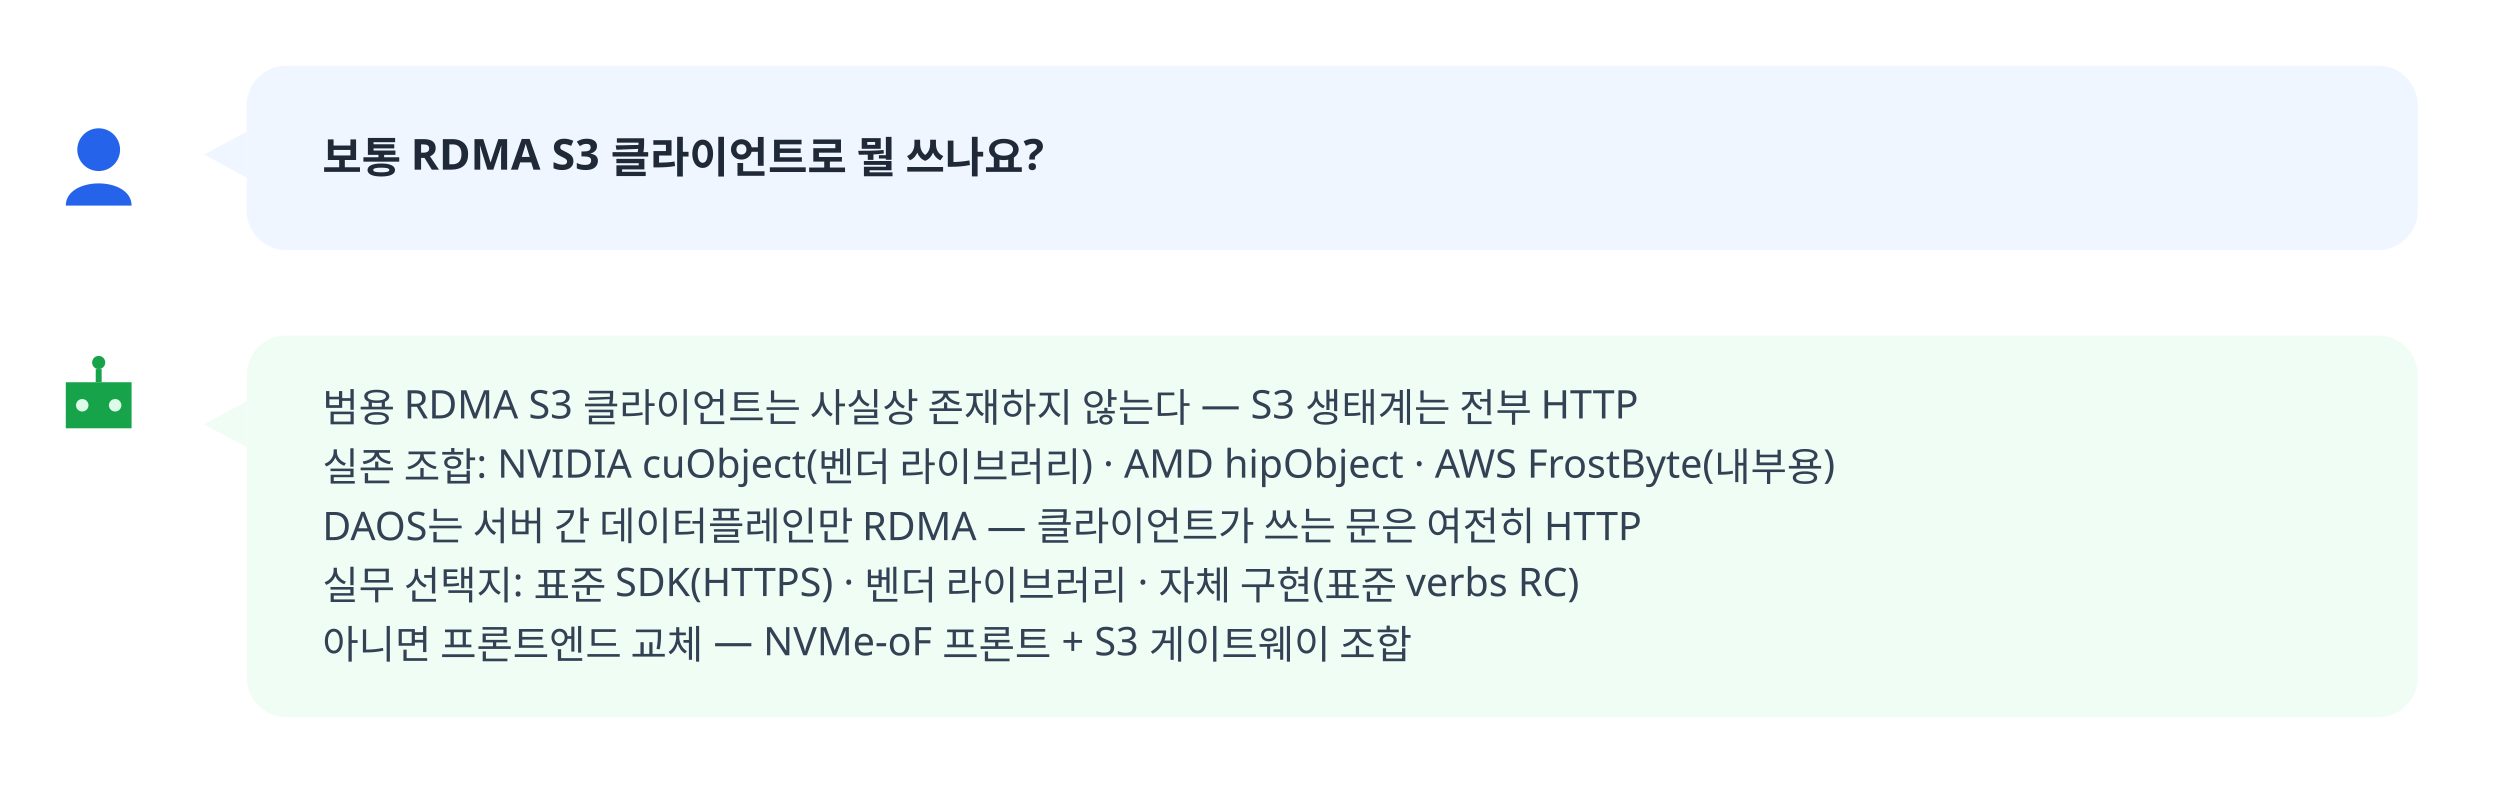
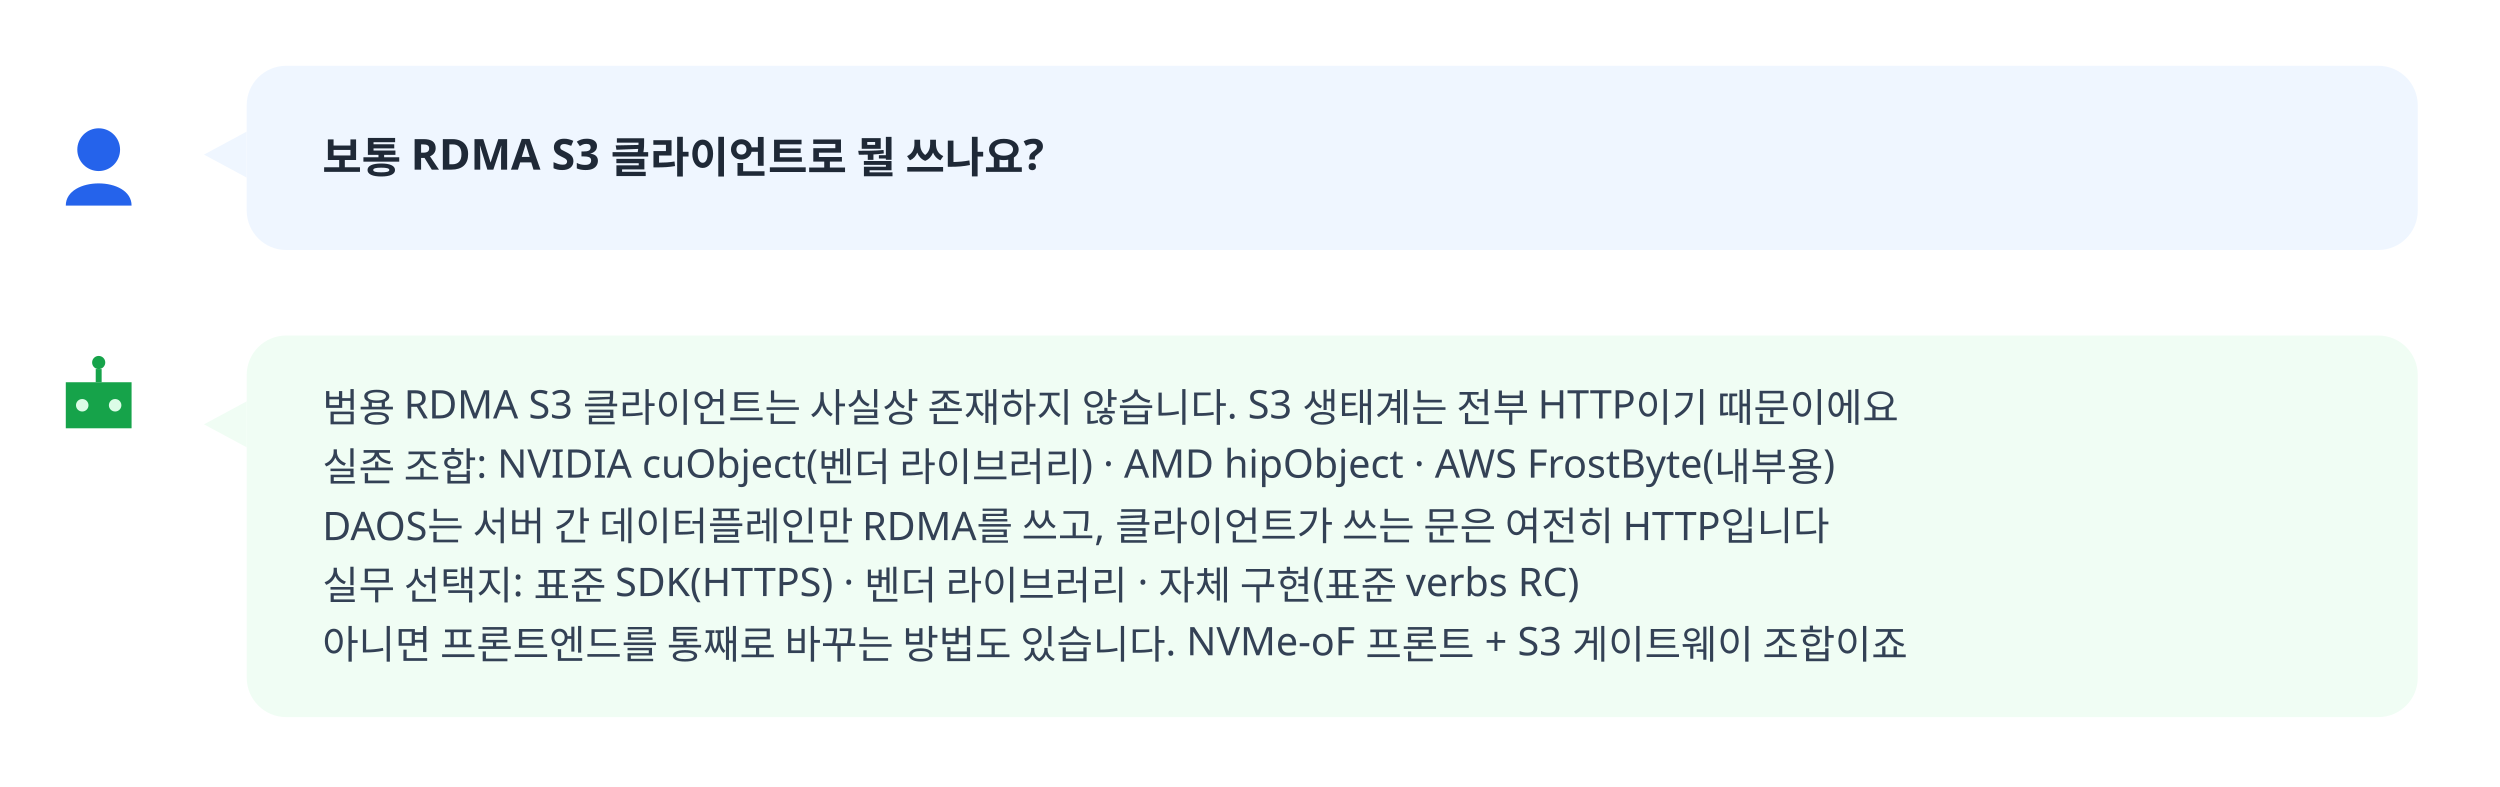
<svg xmlns="http://www.w3.org/2000/svg" viewBox="0 0 760 239" width="760" role="img" aria-label="질문: 보통 RDMA S3 클라이언트로 뭘 쓰나요? 답변: 범용 RDMA S3 클라이언트는 사실상 존재하지 않는다.">
  <style>text{font-family:'Noto Sans KR','Apple SD Gothic Neo','Malgun Gothic',system-ui,sans-serif}</style>
  <circle cx="30" cy="45.5" r="6.5" fill="#2563eb" />
  <path d="M20 62.5 C20 53.5, 40 53.5, 40 62.5 Z" fill="#2563eb" />
  <rect x="75" y="20" width="660" height="56" rx="12" fill="#eff6ff" />
  <path d="M75 40.0 L62 47.0 L75 54.0 Z" fill="#eff6ff" />
  <text x="98" y="52.5" font-size="13" font-weight="600" fill="#1f2937">보통 RDMA S3 클라이언트로 뭘 쓰나요?</text>
  <circle cx="30" cy="110.2" r="2" fill="#16a34a" />
  <line x1="30" y1="112.2" x2="30" y2="116.2" stroke="#16a34a" stroke-width="1.8" />
  <path d="M20 116.2 L40 116.2 L40 130.2 L20 130.2 Z" fill="#16a34a" />
  <circle cx="25" cy="123.2" r="1.9" fill="#dcfce7" />
  <circle cx="35" cy="123.2" r="1.9" fill="#dcfce7" />
  <rect x="75" y="102" width="660" height="116" rx="12" fill="#f0fdf4" />
  <path d="M75 122.0 L62 129.0 L75 136.0 Z" fill="#f0fdf4" />
-   <text x="98" y="128.2" font-size="12" fill="#334155">범용 RDMA S3 클라이언트는 사실상 존재하지 않는다 — S3 생태계는 전부 HTTP</text>
+   <text x="98" y="128.2" font-size="12" fill="#334155">범용 RDMA S3 클라이언트는 사실상 존재하지 않습니다. S3 생태계는 전부 HTTP이기 때문이에요</text>
  <text x="98" y="146.2" font-size="12" fill="#334155">실존 조합: NVIDIA cuObject(벤더 라이브러리) · AMD hipObject · AWS FrostByte(내부용)</text>
-   <text x="98" y="164.2" font-size="12" fill="#334155">DAOS는 서버 간 데이터플레인만 RDMA — 클라이언트가 쓰는 문은 여전히 HTTP</text>
+   <text x="98" y="164.2" font-size="12" fill="#334155">DAOS는 서버 간 데이터플레인만 RDMA를 쓰고, 클라이언트가 쓰는 문은 여전히 HTTP입니다</text>
  <text x="98" y="182.2" font-size="12" fill="#334155">실무 선택지: 표준 SDK(HTTPS) · 벤더 라이브러리 · 자체 구현(표준 verbs RC)</text>
-   <text x="98" y="200.2" font-size="12" fill="#334155">아니면 프론트엔드 교체 — NVMe-oF 프론트 + S3 게이트웨이 조합</text>
+   <text x="98" y="200.2" font-size="12" fill="#334155">아니면 프론트엔드를 통째로 바꾸는 방법도 있습니다. NVMe-oF 프론트 + S3 게이트웨이 조합이죠</text>
</svg>
